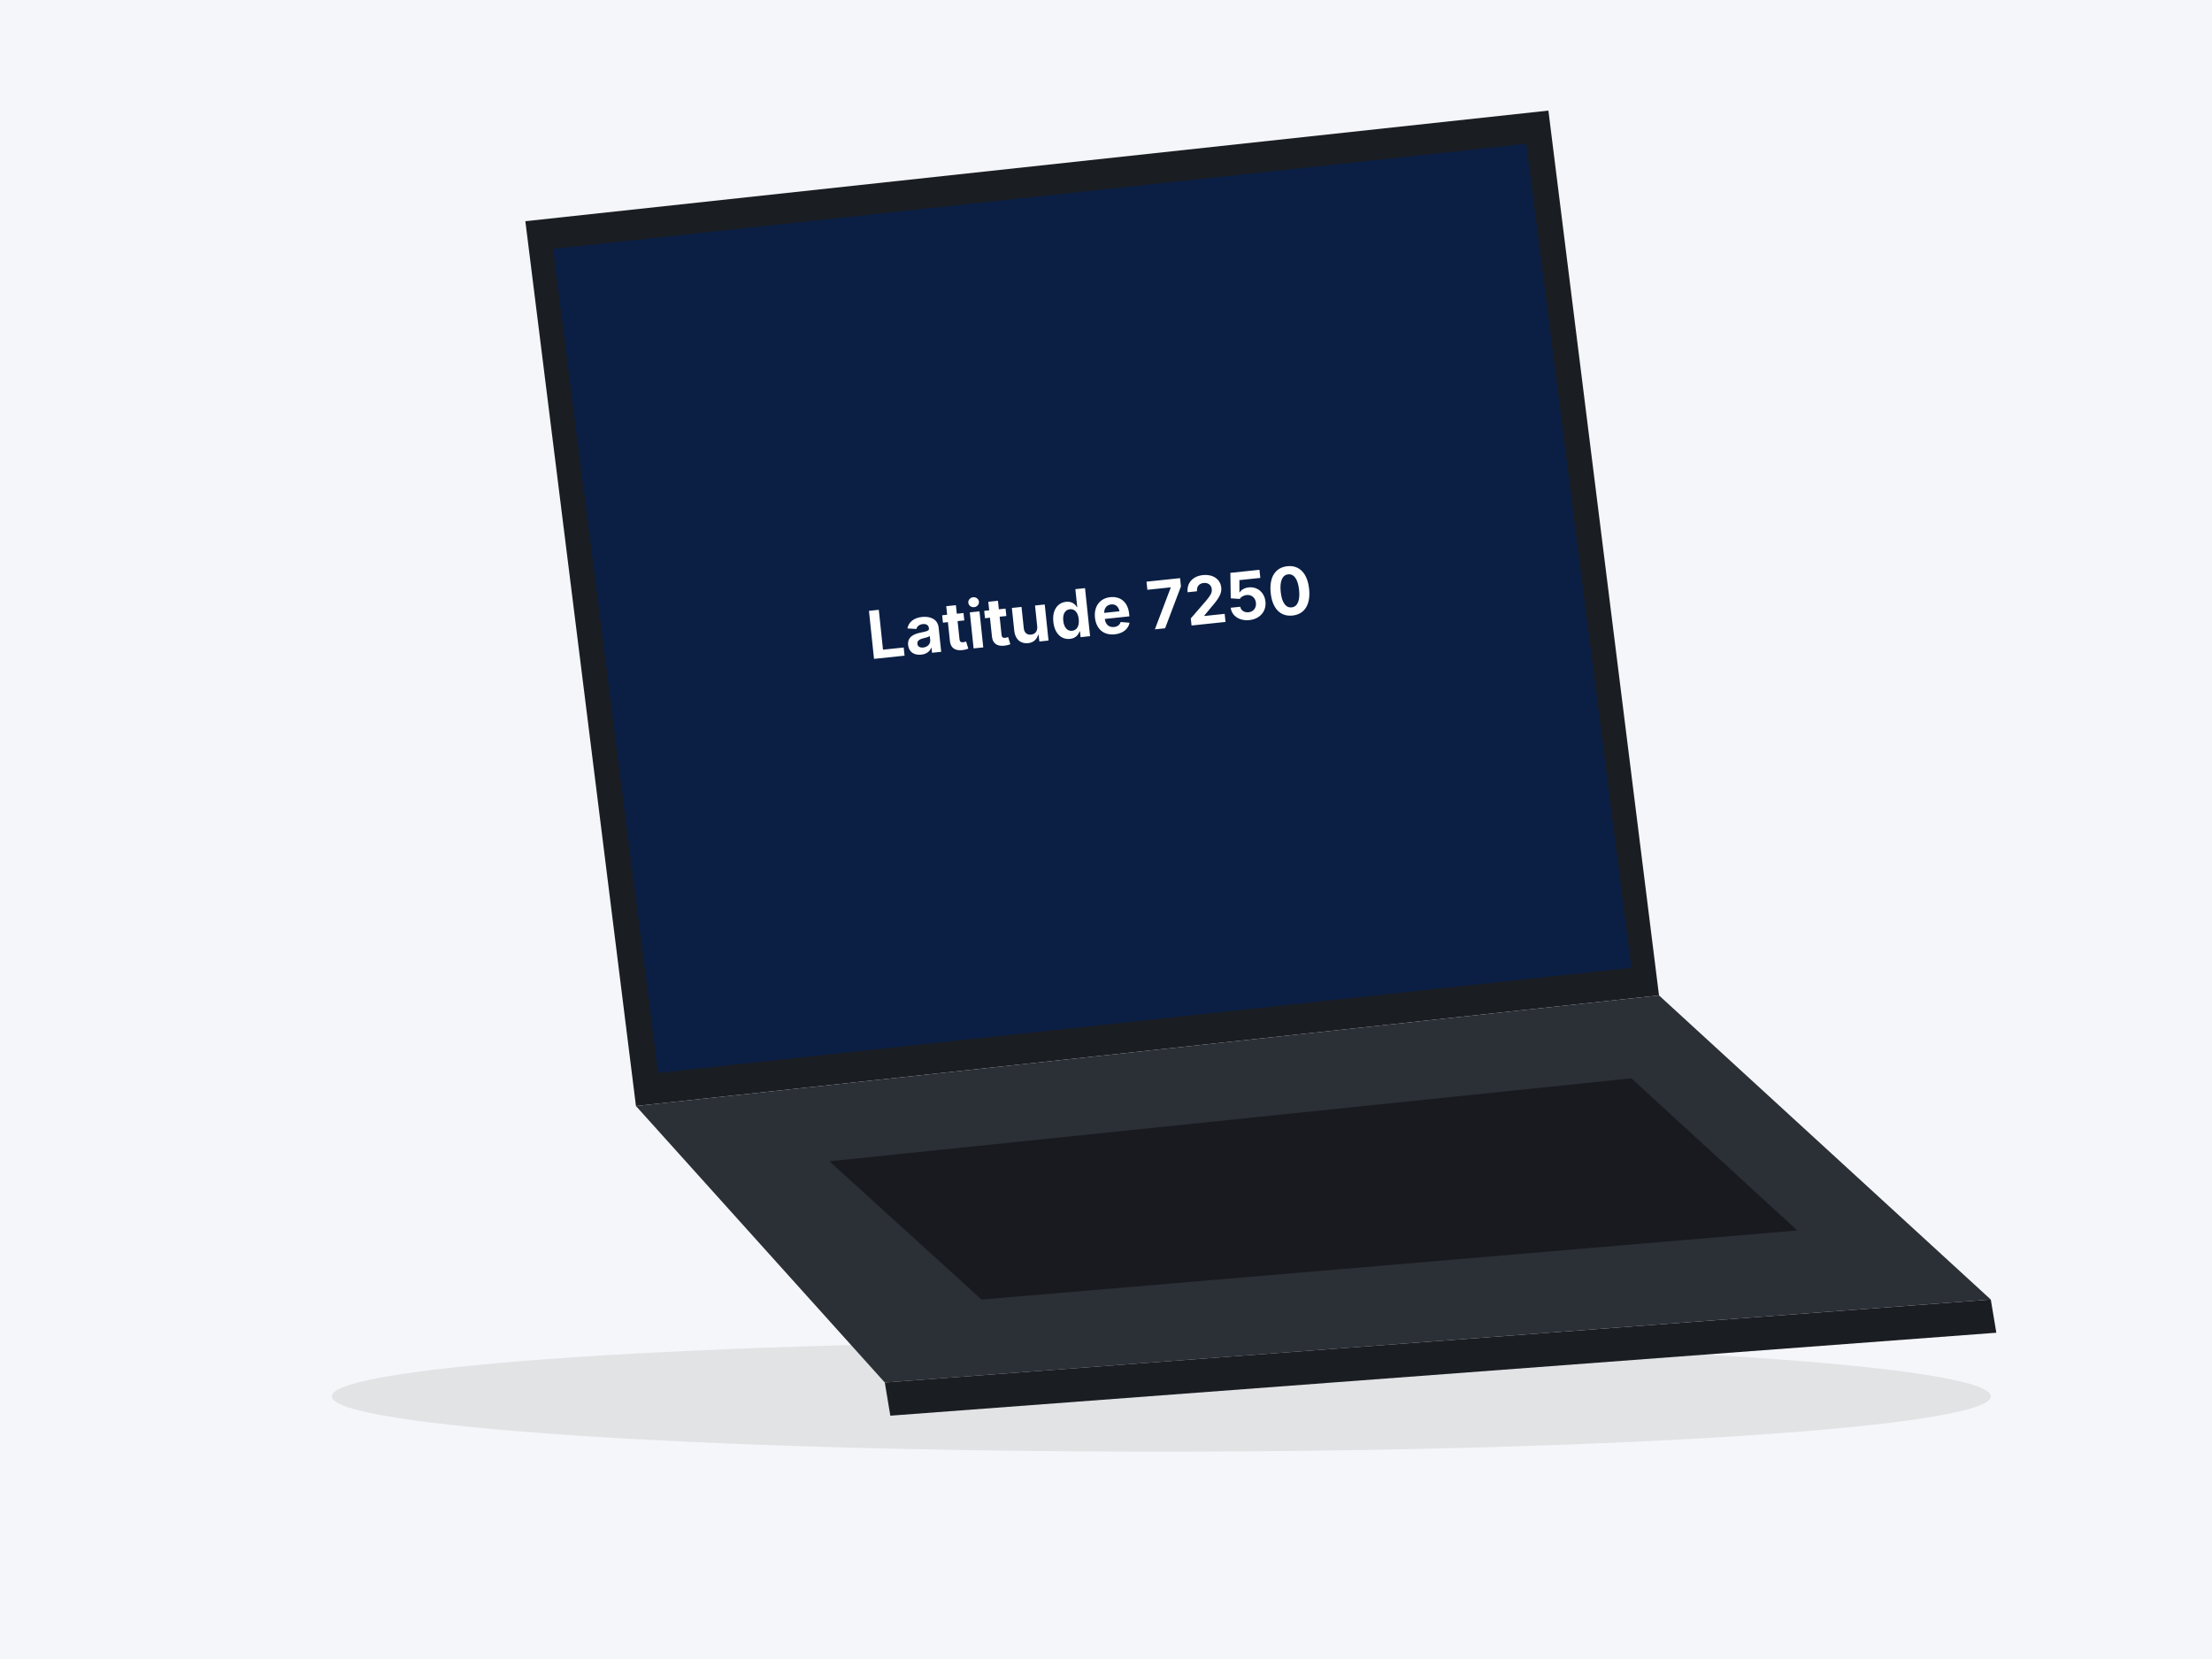
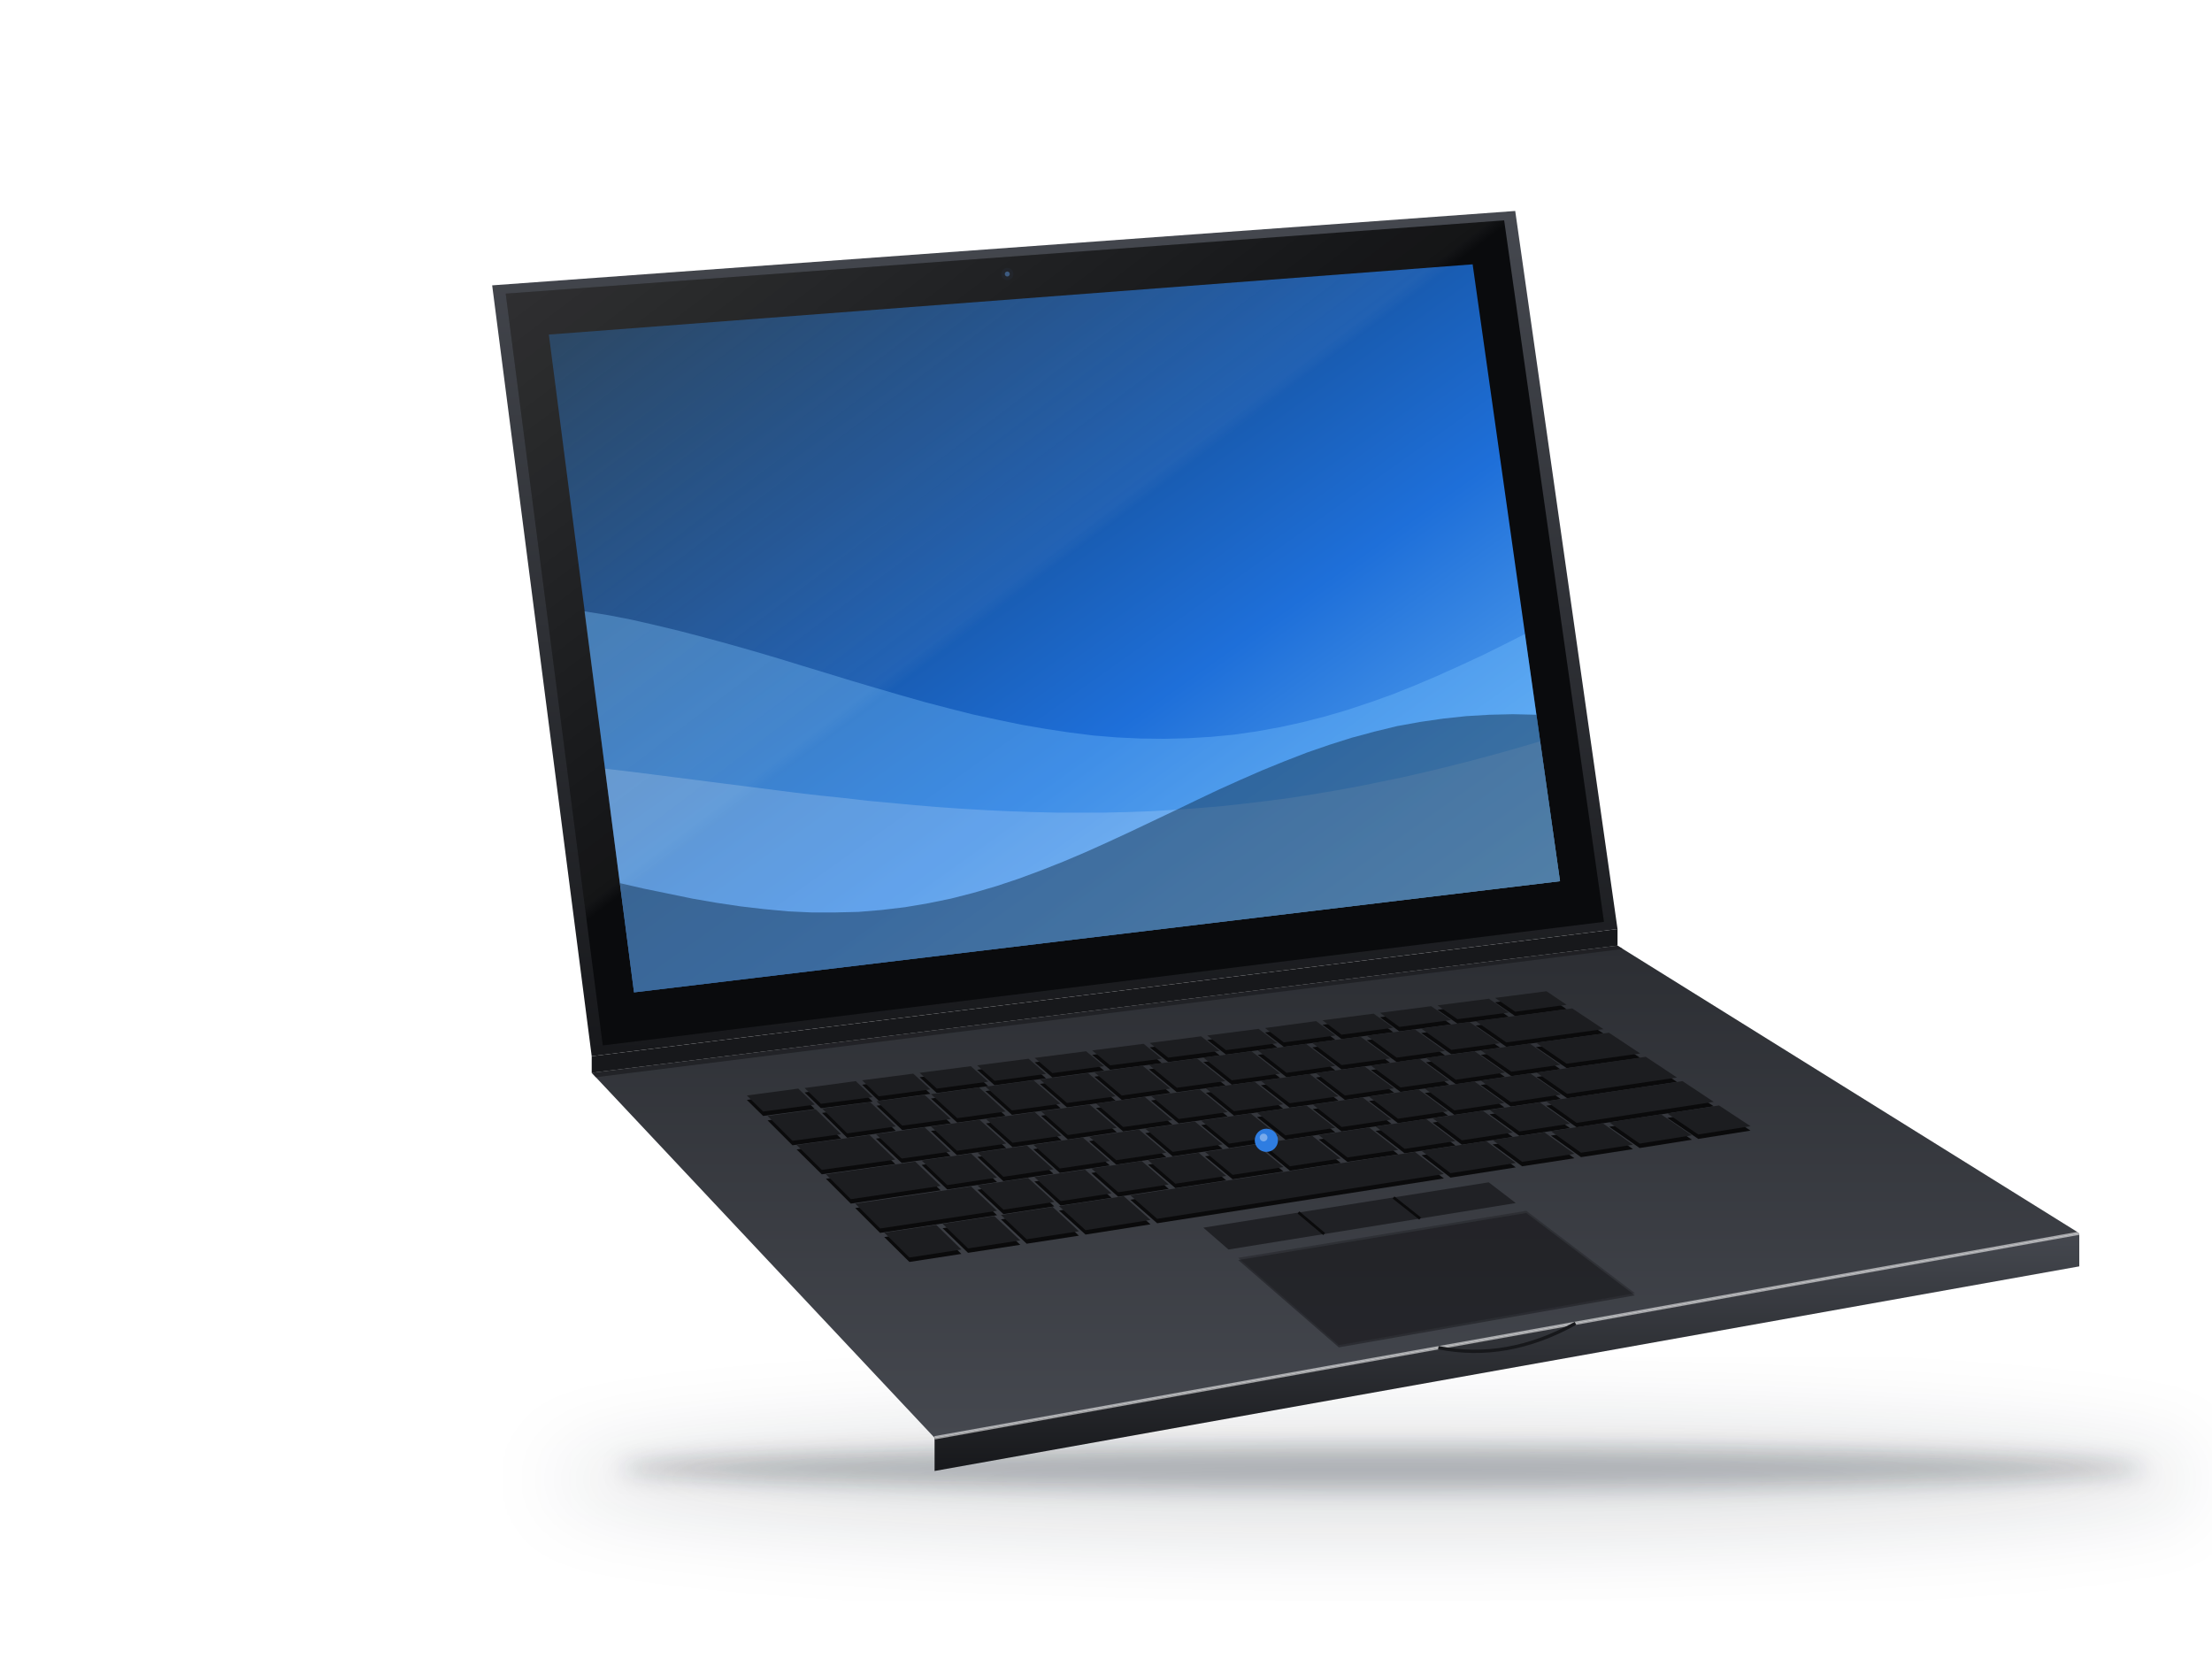
<svg xmlns="http://www.w3.org/2000/svg" viewBox="0 0 800 600" role="img" aria-label="Latitude 7250">
-   <rect width="800" height="600" fill="#F4F6F9" />
-   <ellipse cx="420" cy="505" rx="300" ry="20" fill="#000" opacity=".08" />
-   <path d="M190 80 L560 40 L600 360 L230 400 Z" fill="#1A1D22" />
-   <path d="M200 90 L552 52 L590 350 L238 388 Z" fill="#0B1F44" />
-   <text x="395" y="230" text-anchor="middle" transform="rotate(-6 395 230)" font-family="Inter,Arial,sans-serif" font-size="24" font-weight="700" fill="#fff">Latitude 7250</text>
-   <path d="M230 400 L600 360 L720 470 L320 500 Z" fill="#2B2F36" />
-   <path d="M320 500 L720 470 L722 482 L322 512 Z" fill="#1A1D22" />
-   <path d="M300 420 L590 390 L650 445 L355 470 Z" fill="#0F1115" opacity=".7" />
+   <rect width="800" height="600" fill="#FFFFFF" />
+   <defs>
+     <filter id="shs4" x="-20%" y="-50%" width="140%" height="200%">
+       <feGaussianBlur stdDeviation="14" />
+     </filter>
+     <filter id="sh2s4" x="-20%" y="-50%" width="140%" height="200%">
+       <feGaussianBlur stdDeviation="4" />
+     </filter>
+     <linearGradient id="lids4" x1="0" y1="0" x2="1" y2="1">
+       <stop offset="0" stop-color="#45484F" />
+       <stop offset=".55" stop-color="#2C2E33" />
+       <stop offset="1" stop-color="#17181B" />
+     </linearGradient>
+     <linearGradient id="decks4" x1="0" y1="0" x2="0" y2="1">
+       <stop offset="0" stop-color="#2C2E33" />
+       <stop offset="1" stop-color="#45484F" />
+     </linearGradient>
+     <linearGradient id="edges4" x1="0" y1="0" x2="0" y2="1">
+       <stop offset="0" stop-color="#45484F" />
+       <stop offset="1" stop-color="#17181B" />
+     </linearGradient>
+     <linearGradient id="glares4" x1="0" y1="0" x2="1" y2="1">
+       <stop offset="0" stop-color="#fff" stop-opacity=".16" />
+       <stop offset=".45" stop-color="#fff" stop-opacity=".04" />
+       <stop offset=".46" stop-color="#fff" stop-opacity="0" />
+     </linearGradient>
+     <linearGradient id="wps4" x1="0" y1="0" x2="1" y2="1">
+       <stop offset="0" stop-color="#0A2540" />
+       <stop offset=".6" stop-color="#1E6FD9" />
+       <stop offset="1" stop-color="#7CC6FF" />
+     </linearGradient>
+   </defs>
+   <ellipse cx="500" cy="535" rx="300" ry="22" fill="#0B1220" opacity=".12" filter="url(#shs4)" />
+   <ellipse cx="500" cy="531" rx="276" ry="7.7" fill="#0B1220" opacity=".25" filter="url(#sh2s4)" />
+   <polygon points="338,520 752,446 752,458 338,532" fill="url(#edges4)" />
+   <polygon points="214,388 585,342 752,446 338,520" fill="url(#decks4)" />
+   <polygon points="214,388 585,342 587,343.2 215.5,389.6" fill="#17181B" opacity=".6" />
+   <polygon points="270.1,397.8 288.7,395.3 294.7,401.1 276,403.6" fill="#0A0A0B" />
+   <polygon points="270.1,396.2 288.7,393.7 294.7,399.5 276,402" fill="#1C1D20" />
+   <polygon points="291,395.1 309.5,392.6 315.6,398.4 296.9,400.8" fill="#0A0A0B" />
+   <polygon points="291,393.5 309.5,391 315.6,396.8 296.9,399.2" fill="#1C1D20" />
+   <polygon points="311.8,392.3 330.3,389.9 336.5,395.6 317.8,398.1" fill="#0A0A0B" />
+   <polygon points="311.8,390.7 330.3,388.3 336.5,394 317.8,396.5" fill="#1C1D20" />
+   <polygon points="332.6,389.6 351.1,387.2 357.4,392.8 338.8,395.3" fill="#0A0A0B" />
+   <polygon points="332.6,388 351.1,385.6 357.4,391.2 338.8,393.7" fill="#1C1D20" />
+   <polygon points="353.4,386.9 372,384.5 378.3,390 359.7,392.5" fill="#0A0A0B" />
+   <polygon points="353.4,385.3 372,382.9 378.3,388.4 359.7,390.9" fill="#1C1D20" />
+   <polygon points="374.2,384.2 392.8,381.8 399.3,387.2 380.6,389.7" fill="#0A0A0B" />
+   <polygon points="374.2,382.6 392.8,380.2 399.3,385.6 380.6,388.1" fill="#1C1D20" />
+   <polygon points="395,381.5 413.6,379.1 420.2,384.5 401.5,386.9" fill="#0A0A0B" />
+   <polygon points="395,379.9 413.6,377.5 420.2,382.9 401.5,385.3" fill="#1C1D20" />
+   <polygon points="415.8,378.8 434.4,376.4 441.1,381.7 422.5,384.1" fill="#0A0A0B" />
+   <polygon points="415.8,377.2 434.4,374.8 441.1,380.1 422.5,382.5" fill="#1C1D20" />
+   <polygon points="436.6,376.1 455.2,373.7 462,378.9 443.4,381.4" fill="#0A0A0B" />
+   <polygon points="436.6,374.5 455.2,372.1 462,377.3 443.4,379.8" fill="#1C1D20" />
+   <polygon points="457.5,373.4 476,370.9 483,376.1 464.3,378.6" fill="#0A0A0B" />
+   <polygon points="457.5,371.8 476,369.3 483,374.5 464.3,377" fill="#1C1D20" />
+   <polygon points="478.3,370.6 496.8,368.2 503.9,373.3 485.2,375.8" fill="#0A0A0B" />
+   <polygon points="478.3,369 496.8,366.6 503.9,371.7 485.2,374.2" fill="#1C1D20" />
+   <polygon points="499.1,367.9 517.6,365.5 524.8,370.5 506.1,373" fill="#0A0A0B" />
+   <polygon points="499.1,366.3 517.6,363.9 524.8,368.9 506.1,371.4" fill="#1C1D20" />
+   <polygon points="519.9,365.2 538.5,362.8 545.7,367.8 527.1,370.2" fill="#0A0A0B" />
+   <polygon points="519.9,363.6 538.5,361.2 545.7,366.2 527.1,368.6" fill="#1C1D20" />
+   <polygon points="540.7,362.5 559.3,360.1 566.6,365 548,367.5" fill="#0A0A0B" />
+   <polygon points="540.7,360.9 559.3,358.5 566.6,363.4 548,365.9" fill="#1C1D20" />
+   <polygon points="277.6,405.2 295,402.8 304.2,411.8 286.6,414.2" fill="#0A0A0B" />
+   <polygon points="277.6,403.6 295,401.2 304.2,410.2 286.6,412.6" fill="#1C1D20" />
+   <polygon points="297.3,402.5 314.7,400.2 324,409 306.4,411.5" fill="#0A0A0B" />
+   <polygon points="297.3,400.9 314.7,398.6 324,407.4 306.4,409.9" fill="#1C1D20" />
+   <polygon points="317,399.9 334.4,397.6 343.9,406.3 326.3,408.7" fill="#0A0A0B" />
+   <polygon points="317,398.3 334.4,396 343.9,404.7 326.3,407.1" fill="#1C1D20" />
+   <polygon points="336.7,397.3 354.1,394.9 363.7,403.6 346.2,406" fill="#0A0A0B" />
+   <polygon points="336.7,395.7 354.1,393.3 363.7,402 346.2,404.4" fill="#1C1D20" />
+   <polygon points="356.4,394.6 373.8,392.3 383.6,400.8 366,403.2" fill="#0A0A0B" />
+   <polygon points="356.4,393 373.8,390.7 383.6,399.2 366,401.6" fill="#1C1D20" />
+   <polygon points="376.1,392 393.5,389.7 403.5,398.1 385.9,400.5" fill="#0A0A0B" />
+   <polygon points="376.1,390.4 393.5,388.1 403.5,396.5 385.9,398.9" fill="#1C1D20" />
+   <polygon points="395.8,389.4 413.2,387 423.3,395.3 405.7,397.8" fill="#0A0A0B" />
+   <polygon points="395.8,387.8 413.2,385.4 423.3,393.7 405.7,396.2" fill="#1C1D20" />
+   <polygon points="415.5,386.7 432.9,384.4 443.2,392.6 425.6,395" fill="#0A0A0B" />
+   <polygon points="415.5,385.1 432.9,382.8 443.2,391 425.6,393.4" fill="#1C1D20" />
+   <polygon points="435.2,384.1 452.6,381.8 463,389.9 445.5,392.3" fill="#0A0A0B" />
+   <polygon points="435.2,382.5 452.6,380.2 463,388.3 445.5,390.7" fill="#1C1D20" />
+   <polygon points="454.9,381.5 472.3,379.1 482.9,387.1 465.3,389.6" fill="#0A0A0B" />
+   <polygon points="454.9,379.9 472.3,377.5 482.9,385.5 465.3,388" fill="#1C1D20" />
+   <polygon points="474.6,378.8 492,376.5 502.8,384.4 485.2,386.8" fill="#0A0A0B" />
+   <polygon points="474.6,377.2 492,374.9 502.8,382.8 485.2,385.2" fill="#1C1D20" />
+   <polygon points="494.3,376.2 511.7,373.9 522.6,381.7 505.1,384.1" fill="#0A0A0B" />
+   <polygon points="494.3,374.6 511.7,372.3 522.6,380.1 505.1,382.5" fill="#1C1D20" />
+   <polygon points="514,373.6 531.4,371.2 542.5,378.9 524.9,381.3" fill="#0A0A0B" />
+   <polygon points="514,372 531.4,369.6 542.5,377.3 524.9,379.7" fill="#1C1D20" />
+   <polygon points="533.7,370.9 568.6,366.3 579.9,373.8 544.8,378.6" fill="#0A0A0B" />
+   <polygon points="533.7,369.3 568.6,364.7 579.9,372.2 544.8,377" fill="#1C1D20" />
+   <polygon points="288.1,415.7 314.5,412.1 323.8,421 297.2,424.7" fill="#0A0A0B" />
+   <polygon points="288.1,414.1 314.5,410.5 323.8,419.4 297.2,423.1" fill="#1C1D20" />
+   <polygon points="316.8,411.8 334.4,409.3 343.8,418.1 326.1,420.6" fill="#0A0A0B" />
+   <polygon points="316.8,410.2 334.4,407.7 343.8,416.5 326.1,419" fill="#1C1D20" />
+   <polygon points="336.7,409 354.3,406.6 363.9,415.2 346.1,417.8" fill="#0A0A0B" />
+   <polygon points="336.7,407.4 354.3,405 363.9,413.6 346.1,416.2" fill="#1C1D20" />
+   <polygon points="356.6,406.3 374.2,403.8 383.9,412.4 366.2,414.9" fill="#0A0A0B" />
+   <polygon points="356.6,404.7 374.2,402.2 383.9,410.8 366.2,413.3" fill="#1C1D20" />
+   <polygon points="376.5,403.5 394.1,401.1 403.9,409.5 386.2,412.1" fill="#0A0A0B" />
+   <polygon points="376.5,401.9 394.1,399.5 403.9,407.9 386.2,410.5" fill="#1C1D20" />
+   <polygon points="396.4,400.7 414,398.3 424,406.7 406.2,409.2" fill="#0A0A0B" />
+   <polygon points="396.4,399.1 414,396.7 424,405.1 406.2,407.6" fill="#1C1D20" />
+   <polygon points="416.3,398 433.9,395.6 444,403.8 426.3,406.3" fill="#0A0A0B" />
+   <polygon points="416.3,396.4 433.9,394 444,402.2 426.3,404.7" fill="#1C1D20" />
+   <polygon points="436.1,395.2 453.7,392.8 464.1,401 446.3,403.5" fill="#0A0A0B" />
+   <polygon points="436.1,393.6 453.7,391.2 464.1,399.4 446.3,401.9" fill="#1C1D20" />
+   <polygon points="456,392.5 473.6,390 484.1,398.1 466.4,400.6" fill="#0A0A0B" />
+   <polygon points="456,390.9 473.6,388.4 484.1,396.5 466.4,399" fill="#1C1D20" />
+   <polygon points="475.9,389.7 493.5,387.3 504.2,395.2 486.4,397.8" fill="#0A0A0B" />
+   <polygon points="475.9,388.1 493.5,385.7 504.2,393.6 486.4,396.2" fill="#1C1D20" />
+   <polygon points="495.8,387 513.4,384.5 524.2,392.4 506.5,394.9" fill="#0A0A0B" />
+   <polygon points="495.8,385.4 513.4,382.9 524.2,390.8 506.5,393.3" fill="#1C1D20" />
+   <polygon points="515.7,384.2 533.3,381.8 544.3,389.5 526.5,392.1" fill="#0A0A0B" />
+   <polygon points="515.7,382.6 533.3,380.2 544.3,387.9 526.5,390.5" fill="#1C1D20" />
+   <polygon points="535.6,381.5 553.2,379 564.3,386.7 546.6,389.2" fill="#0A0A0B" />
+   <polygon points="535.6,379.9 553.2,377.4 564.3,385.1 546.6,387.6" fill="#1C1D20" />
+   <polygon points="555.5,378.7 581.9,375.1 593.2,382.6 566.6,386.3" fill="#0A0A0B" />
+   <polygon points="555.5,377.1 581.9,373.5 593.2,381 566.6,384.7" fill="#1C1D20" />
+   <polygon points="298.7,426.3 331,421.7 340.2,430.5 307.7,435.3" fill="#0A0A0B" />
+   <polygon points="298.7,424.7 331,420.1 340.2,428.9 307.7,433.7" fill="#1C1D20" />
+   <polygon points="333.3,421.3 351.2,418.8 360.6,427.5 342.6,430.2" fill="#0A0A0B" />
+   <polygon points="333.3,419.7 351.2,417.2 360.6,425.9 342.6,428.6" fill="#1C1D20" />
+   <polygon points="353.5,418.4 371.4,415.9 381,424.5 362.9,427.2" fill="#0A0A0B" />
+   <polygon points="353.5,416.8 371.4,414.3 381,422.9 362.9,425.6" fill="#1C1D20" />
+   <polygon points="373.7,415.6 391.6,413 401.4,421.5 383.3,424.2" fill="#0A0A0B" />
+   <polygon points="373.7,414 391.6,411.4 401.4,419.9 383.3,422.6" fill="#1C1D20" />
+   <polygon points="393.9,412.7 411.9,410.1 421.8,418.5 403.7,421.2" fill="#0A0A0B" />
+   <polygon points="393.9,411.1 411.9,408.5 421.8,416.9 403.7,419.6" fill="#1C1D20" />
+   <polygon points="414.2,409.8 432.1,407.2 442.2,415.5 424.1,418.2" fill="#0A0A0B" />
+   <polygon points="414.2,408.2 432.1,405.6 442.2,413.9 424.1,416.6" fill="#1C1D20" />
+   <polygon points="434.4,406.9 452.3,404.3 462.5,412.5 444.5,415.2" fill="#0A0A0B" />
+   <polygon points="434.4,405.3 452.3,402.7 462.5,410.9 444.5,413.6" fill="#1C1D20" />
+   <polygon points="454.6,404 472.5,401.4 482.9,409.5 464.9,412.2" fill="#0A0A0B" />
+   <polygon points="454.6,402.4 472.5,399.8 482.9,407.9 464.9,410.6" fill="#1C1D20" />
+   <polygon points="474.8,401.1 492.8,398.5 503.3,406.5 485.2,409.2" fill="#0A0A0B" />
+   <polygon points="474.8,399.5 492.8,396.9 503.3,404.9 485.2,407.6" fill="#1C1D20" />
+   <polygon points="495.1,398.2 513,395.6 523.7,403.5 505.6,406.2" fill="#0A0A0B" />
+   <polygon points="495.1,396.6 513,394 523.7,401.9 505.6,404.6" fill="#1C1D20" />
+   <polygon points="515.3,395.3 533.2,392.7 544.1,400.5 526,403.2" fill="#0A0A0B" />
+   <polygon points="515.3,393.7 533.2,391.1 544.1,398.9 526,401.6" fill="#1C1D20" />
+   <polygon points="535.5,392.4 553.4,389.8 564.5,397.5 546.4,400.2" fill="#0A0A0B" />
+   <polygon points="535.5,390.8 553.4,388.2 564.5,395.9 546.4,398.6" fill="#1C1D20" />
+   <polygon points="555.7,389.5 595.2,383.8 606.5,391.3 566.8,397.2" fill="#0A0A0B" />
+   <polygon points="555.7,387.9 595.2,382.2 606.5,389.7 566.8,395.6" fill="#1C1D20" />
+   <polygon points="309.3,436.9 351.2,430.7 360.6,439.5 318.3,445.9" fill="#0A0A0B" />
+   <polygon points="309.3,435.3 351.2,429.1 360.6,437.9 318.3,444.3" fill="#1C1D20" />
+   <polygon points="353.5,430.3 371.8,427.6 381.3,436.3 362.9,439.1" fill="#0A0A0B" />
+   <polygon points="353.5,428.7 371.8,426 381.3,434.7 362.9,437.5" fill="#1C1D20" />
+   <polygon points="374.1,427.3 392.4,424.6 402,433.2 383.6,436" fill="#0A0A0B" />
+   <polygon points="374.1,425.7 392.4,423 402,431.6 383.6,434.4" fill="#1C1D20" />
+   <polygon points="394.7,424.2 412.9,421.5 422.7,430 404.4,432.8" fill="#0A0A0B" />
+   <polygon points="394.7,422.6 412.9,419.9 422.7,428.4 404.4,431.2" fill="#1C1D20" />
+   <polygon points="415.2,421.2 433.5,418.5 443.5,426.9 425.1,429.7" fill="#0A0A0B" />
+   <polygon points="415.2,419.6 433.5,416.9 443.5,425.3 425.1,428.1" fill="#1C1D20" />
+   <polygon points="435.8,418.2 454.1,415.5 464.2,423.7 445.8,426.5" fill="#0A0A0B" />
+   <polygon points="435.8,416.6 454.1,413.9 464.2,422.1 445.8,424.9" fill="#1C1D20" />
+   <polygon points="456.4,415.1 474.6,412.4 484.9,420.6 466.5,423.4" fill="#0A0A0B" />
+   <polygon points="456.4,413.5 474.6,410.8 484.9,419 466.5,421.8" fill="#1C1D20" />
+   <polygon points="476.9,412.1 495.2,409.4 505.7,417.5 487.3,420.2" fill="#0A0A0B" />
+   <polygon points="476.9,410.5 495.2,407.8 505.7,415.9 487.3,418.6" fill="#1C1D20" />
+   <polygon points="497.5,409 515.8,406.3 526.4,414.3 508,417.1" fill="#0A0A0B" />
+   <polygon points="497.5,407.4 515.8,404.7 526.4,412.7 508,415.5" fill="#1C1D20" />
+   <polygon points="518.1,406 536.3,403.3 547.1,411.2 528.7,414" fill="#0A0A0B" />
+   <polygon points="518.1,404.4 536.3,401.7 547.1,409.6 528.7,412.4" fill="#1C1D20" />
+   <polygon points="538.7,403 556.9,400.3 567.8,408 549.5,410.8" fill="#0A0A0B" />
+   <polygon points="538.7,401.4 556.9,398.7 567.8,406.4 549.5,409.2" fill="#1C1D20" />
+   <polygon points="559.2,399.9 608.5,392.6 619.8,400.1 570.2,407.7" fill="#0A0A0B" />
+   <polygon points="559.2,398.3 608.5,391 619.8,398.5 570.2,406.1" fill="#1C1D20" />
+   <polygon points="319.8,447.4 338.6,444.6 347.7,453.5 328.9,456.4" fill="#0A0A0B" />
+   <polygon points="319.8,445.8 338.6,443 347.7,451.9 328.9,454.8" fill="#1C1D20" />
+   <polygon points="340.9,444.2 359.6,441.4 369,450.2 350.1,453.1" fill="#0A0A0B" />
+   <polygon points="340.9,442.6 359.6,439.8 369,448.6 350.1,451.5" fill="#1C1D20" />
+   <polygon points="362,441 380.7,438.1 390.2,446.9 371.3,449.8" fill="#0A0A0B" />
+   <polygon points="362,439.4 380.7,436.5 390.2,445.3 371.3,448.2" fill="#1C1D20" />
+   <polygon points="383,437.8 406.4,434.2 416.1,442.8 392.6,446.5" fill="#0A0A0B" />
+   <polygon points="383,436.2 406.4,432.6 416.1,441.2 392.6,444.9" fill="#1C1D20" />
+   <polygon points="408.8,433.9 511.7,418.2 522.2,426.2 418.5,442.4" fill="#0A0A0B" />
+   <polygon points="408.8,432.3 511.7,416.6 522.2,424.6 418.5,440.8" fill="#1C1D20" />
+   <polygon points="514.1,417.8 537.5,414.3 548.2,422.2 524.6,425.9" fill="#0A0A0B" />
+   <polygon points="514.1,416.2 537.5,412.7 548.2,420.6 524.6,424.3" fill="#1C1D20" />
+   <polygon points="539.8,413.9 558.5,411.1 569.4,418.9 550.5,421.8" fill="#0A0A0B" />
+   <polygon points="539.8,412.3 558.5,409.5 569.4,417.3 550.5,420.2" fill="#1C1D20" />
+   <polygon points="560.9,410.7 579.6,407.8 590.6,415.6 571.8,418.5" fill="#0A0A0B" />
+   <polygon points="560.9,409.1 579.6,406.2 590.6,414 571.8,416.9" fill="#1C1D20" />
+   <polygon points="582,407.5 600.7,404.6 611.9,412.2 593,415.2" fill="#0A0A0B" />
+   <polygon points="582,405.9 600.7,403 611.9,410.6 593,413.6" fill="#1C1D20" />
+   <polygon points="603,404.3 621.7,401.4 633.1,408.9 614.2,411.9" fill="#0A0A0B" />
+   <polygon points="603,402.7 621.7,399.8 633.1,407.3 614.2,410.3" fill="#1C1D20" />
+   <circle cx="458" cy="412.4" r="4.2" fill="#2F7DE1" />
+   <circle cx="457" cy="411.4" r="1.4" fill="#fff" opacity=".35" />
+   <polygon points="435.2,444 538.4,427.6 548.2,435.1 444.3,451.9" fill="#202125" />
+   <line x1="469.6" y1="438.5" x2="478.9" y2="446.3" stroke="#0A0A0B" stroke-width="1" />
+   <line x1="504" y1="433.1" x2="513.6" y2="440.7" stroke="#0A0A0B" stroke-width="1" />
+   <polygon points="447.8,455.7 552,438.7 591.3,468.5 484.2,487.3" fill="#17181B" opacity=".5" />
+   <polygon points="447.8,454.9 552,437.9 591.3,467.7 484.2,486.5" fill="#17181B" opacity=".35" />
+   <polyline points="338,520 752,446" stroke="#fff" stroke-opacity=".55" stroke-width="1.2" fill="none" />
+   <path d="M520.2 487.4 Q545 492.4 569.8 478.6" stroke="#17181B" stroke-width="1.2" fill="none" />
+   <polygon points="214,382 585,336 585,342 214,388" fill="#17181B" />
+   <polygon points="178,103.2 548,76.3 585,336 214,382" fill="url(#edges4)" />
+   <polygon points="182.9,106.2 544,79.7 580.1,333.4 218,378.1" fill="#0A0B0D" />
+   <polygon points="198.5,121 532.6,95.6 564.2,318.7 229.3,358.9" fill="url(#wps4)" />
+   <polygon points="211.4,221.1 220.1,222.5 228.8,224.2 237.5,226.2 246.2,228.3 255,230.6 263.8,233 272.6,235.5 281.4,238.1 290.2,240.8 299.1,243.5 307.9,246.2 316.7,248.8 325.6,251.4 334.4,253.9 343.2,256.2 351.9,258.4 360.7,260.3 369.4,262.1 378.1,263.6 386.7,264.9 395.4,266 404,266.7 412.5,267.1 421,267.2 429.5,267 437.9,266.5 446.3,265.7 454.6,264.5 462.9,263 471.1,261.2 479.3,259.1 487.5,256.7 495.6,254 503.7,251.1 511.7,247.9 519.7,244.5 527.7,240.9 535.7,237.2 543.6,233.3 551.5,229.3 564.2,318.7 229.3,358.9" fill="#7CC6FF" opacity="0.35" />
+   <polygon points="218.8,278 227.4,279 236.1,280.1 244.7,281.2 253.3,282.3 261.9,283.4 270.6,284.5 279.2,285.6 287.8,286.7 296.4,287.7 305.1,288.6 313.7,289.6 322.3,290.4 330.9,291.2 339.4,291.9 348,292.5 356.6,293 365.1,293.4 373.7,293.7 382.2,293.9 390.7,293.9 399.2,293.9 407.6,293.7 416.1,293.4 424.5,292.9 432.9,292.3 441.3,291.6 449.7,290.7 458.1,289.7 466.4,288.6 474.7,287.3 483,285.9 491.3,284.4 499.6,282.7 507.8,281 516.1,279.1 524.3,277.1 532.5,275 540.7,272.8 548.9,270.5 557,268.1 564.2,318.7 229.3,358.9" fill="#ffffff" opacity="0.18" />
+   <polygon points="224.2,319.4 232.9,321.4 241.7,323.2 250.4,325 259.1,326.5 267.8,327.8 276.4,328.8 285,329.6 293.5,330 302.1,330 310.5,329.8 318.9,329.1 327.3,328.1 335.6,326.7 343.9,325 352.1,322.9 360.3,320.5 368.4,317.8 376.5,314.8 384.6,311.6 392.6,308.2 400.6,304.6 408.6,300.9 416.6,297.1 424.6,293.3 432.5,289.5 440.5,285.7 448.5,282.1 456.5,278.6 464.6,275.3 472.6,272.2 480.7,269.4 488.9,266.8 497.1,264.6 505.3,262.6 513.6,261.1 521.9,259.9 530.3,259 538.7,258.5 547.1,258.3 555.7,258.5 564.2,318.7 229.3,358.9" fill="#0A2540" opacity="0.45" />
+   <polygon points="182.9,106.2 544,79.7 580.1,333.4 218,378.1" fill="url(#glares4)" />
+   <circle cx="364.3" cy="99.1" r="2.2" fill="#22252B" />
+   <circle cx="364.3" cy="99.1" r=".9" fill="#3D5A80" />
</svg>
